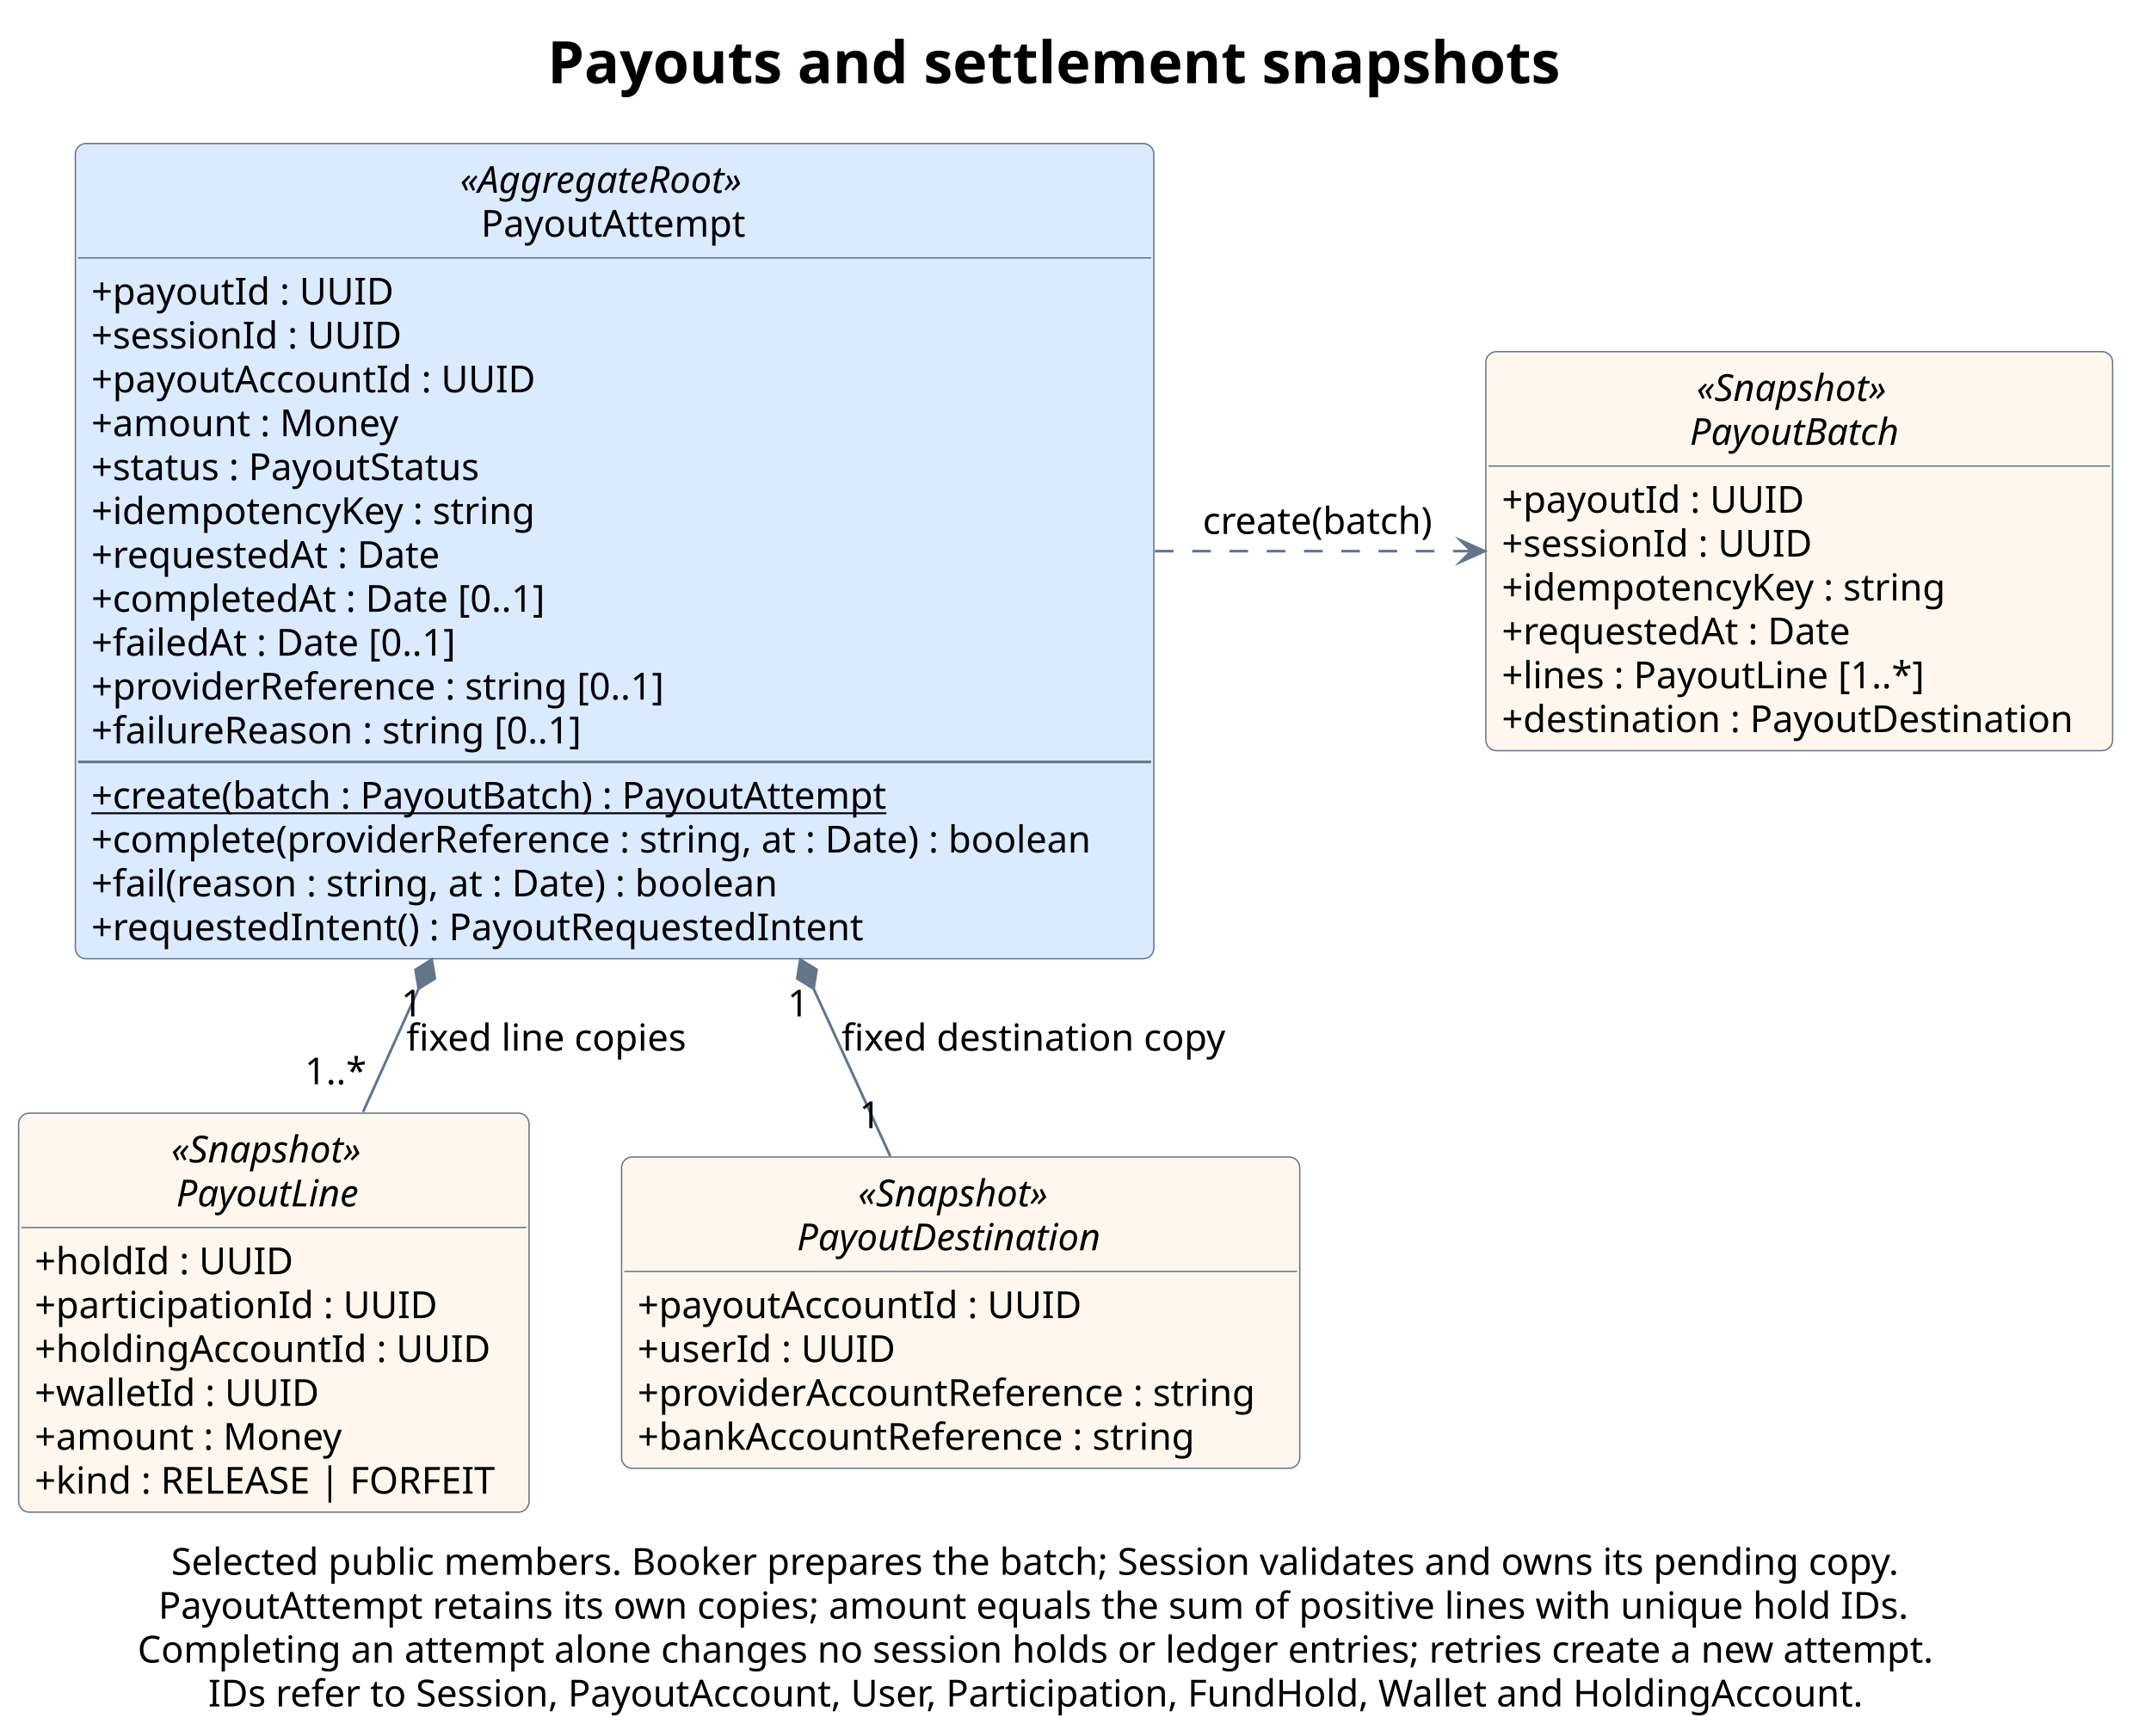
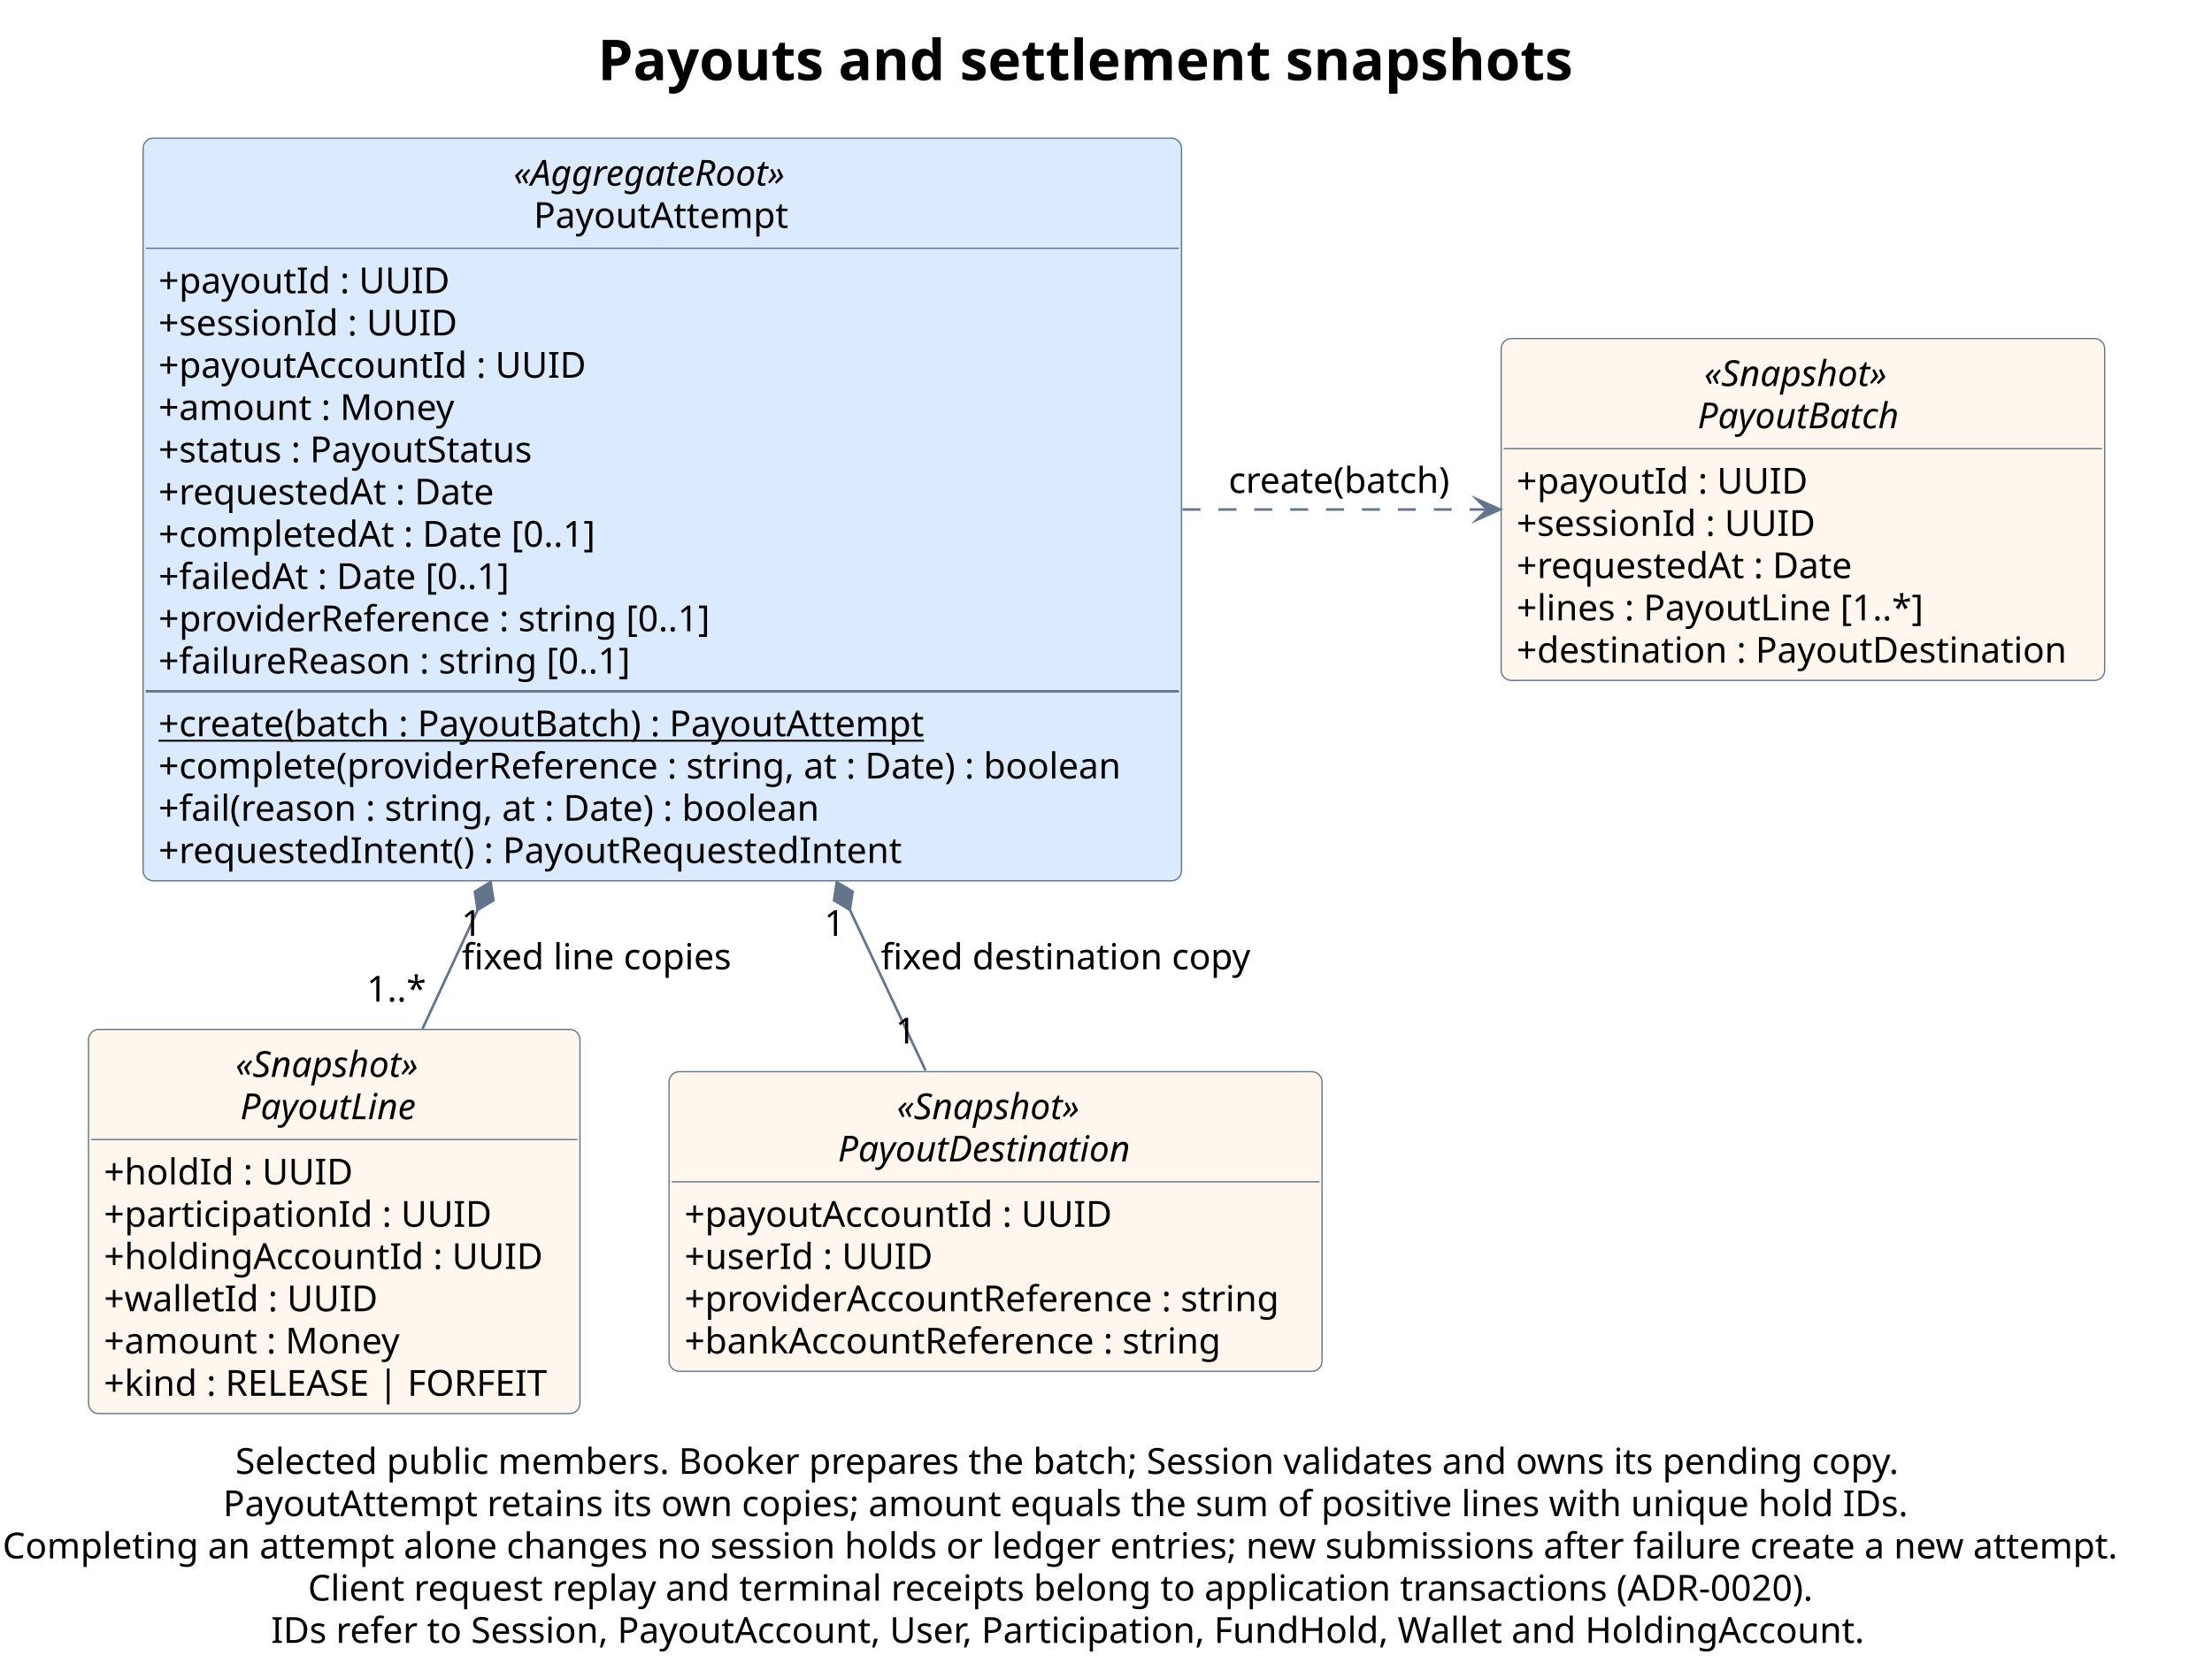
- <svg xmlns="http://www.w3.org/2000/svg" version="1.1" data-diagram-type="CLASS" style="width:808px;height:652px;background:#FFFFFF;" width="808px" height="652px" viewBox="0 0 808 652" zoomAndPan="magnify" preserveAspectRatio="none" contentStyleType="text/css">
+ <svg xmlns="http://www.w3.org/2000/svg" version="1.1" data-diagram-type="CLASS" style="width:863px;height:652px;background:#FFFFFF;" width="863px" height="652px" viewBox="0 0 863 652" zoomAndPan="magnify" preserveAspectRatio="none" contentStyleType="text/css">
  <defs />
  <g font-family="sans-serif" lengthAdjust="spacing">
    <g class="title" data-source-line="1">
-       <text x="205.64" y="31.27" fill="#000" font-size="22" textLength="390.307" font-weight="700">Payouts and settlement snapshots</text>
+       <text x="233.178" y="31.27" fill="#000" font-size="22" textLength="390.307" font-weight="700">Payouts and settlement snapshots</text>
    </g>
    <g class="entity" data-qualified-name="PayoutAttempt" id="ent0001" data-source-line="22">
-       <rect x="28.3" y="53.91" width="405.121" height="306.301" fill="#DBEAFE" style="stroke:#64748B;stroke-width:0.5;" rx="4" ry="4" />
-       <text x="172.81" y="72.445" fill="#000" font-size="14" textLength="116.102" font-style="italic">«AggregateRoot»</text>
-       <text x="180.681" y="88.934" fill="#000" font-size="14" textLength="100.358">PayoutAttempt</text>
-       <line x1="29.3" y1="96.887" x2="432.421" y2="96.887" style="stroke:#64748B;stroke-width:0.5;" />
-       <text x="34.3" y="114.422" fill="#000" font-size="14" textLength="117.564">+payoutId : UUID</text>
-       <text x="34.3" y="130.91" fill="#000" font-size="14" textLength="121.728">+sessionId : UUID</text>
-       <text x="34.3" y="147.398" fill="#000" font-size="14" textLength="172.778">+payoutAccountId : UUID</text>
-       <text x="34.3" y="163.887" fill="#000" font-size="14" textLength="120.894">+amount : Money</text>
-       <text x="34.3" y="180.375" fill="#000" font-size="14" textLength="152.462">+status : PayoutStatus</text>
-       <text x="34.3" y="196.863" fill="#000" font-size="14" textLength="175.588">+idempotencyKey : string</text>
-       <text x="34.3" y="213.352" fill="#000" font-size="14" textLength="138.38">+requestedAt : Date</text>
-       <text x="34.3" y="229.84" fill="#000" font-size="14" textLength="182.014">+completedAt : Date [0..1]</text>
-       <text x="34.3" y="246.328" fill="#000" font-size="14" textLength="148.251">+failedAt : Date [0..1]</text>
-       <text x="34.3" y="262.816" fill="#000" font-size="14" textLength="227.644">+providerReference : string [0..1]</text>
-       <text x="34.3" y="279.305" fill="#000" font-size="14" textLength="196.082">+failureReason : string [0..1]</text>
-       <line x1="29.3" y1="286.258" x2="432.421" y2="286.258" style="stroke:#64748B;stroke-width:1;" />
-       <text x="34.3" y="303.793" fill="#000" font-size="14" textLength="308.465" text-decoration="underline">+create(batch : PayoutBatch) : PayoutAttempt</text>
-       <text x="34.3" y="320.281" fill="#000" font-size="14" textLength="393.121">+complete(providerReference : string, at : Date) : boolean</text>
-       <text x="34.3" y="336.77" fill="#000" font-size="14" textLength="273.684">+fail(reason : string, at : Date) : boolean</text>
-       <text x="34.3" y="353.258" fill="#000" font-size="14" textLength="296.946">+requestedIntent() : PayoutRequestedIntent</text>
+       <rect x="55.838" y="53.91" width="405.121" height="289.813" fill="#DBEAFE" style="stroke:#64748B;stroke-width:0.5;" rx="4" ry="4" />
+       <text x="200.348" y="72.445" fill="#000" font-size="14" textLength="116.102" font-style="italic">«AggregateRoot»</text>
+       <text x="208.22" y="88.934" fill="#000" font-size="14" textLength="100.358">PayoutAttempt</text>
+       <line x1="56.838" y1="96.887" x2="459.959" y2="96.887" style="stroke:#64748B;stroke-width:0.5;" />
+       <text x="61.838" y="114.422" fill="#000" font-size="14" textLength="117.564">+payoutId : UUID</text>
+       <text x="61.838" y="130.91" fill="#000" font-size="14" textLength="121.728">+sessionId : UUID</text>
+       <text x="61.838" y="147.398" fill="#000" font-size="14" textLength="172.778">+payoutAccountId : UUID</text>
+       <text x="61.838" y="163.887" fill="#000" font-size="14" textLength="120.894">+amount : Money</text>
+       <text x="61.838" y="180.375" fill="#000" font-size="14" textLength="152.462">+status : PayoutStatus</text>
+       <text x="61.838" y="196.863" fill="#000" font-size="14" textLength="138.38">+requestedAt : Date</text>
+       <text x="61.838" y="213.352" fill="#000" font-size="14" textLength="182.014">+completedAt : Date [0..1]</text>
+       <text x="61.838" y="229.84" fill="#000" font-size="14" textLength="148.251">+failedAt : Date [0..1]</text>
+       <text x="61.838" y="246.328" fill="#000" font-size="14" textLength="227.644">+providerReference : string [0..1]</text>
+       <text x="61.838" y="262.816" fill="#000" font-size="14" textLength="196.082">+failureReason : string [0..1]</text>
+       <line x1="56.838" y1="269.77" x2="459.959" y2="269.77" style="stroke:#64748B;stroke-width:1;" />
+       <text x="61.838" y="287.305" fill="#000" font-size="14" textLength="308.465" text-decoration="underline">+create(batch : PayoutBatch) : PayoutAttempt</text>
+       <text x="61.838" y="303.793" fill="#000" font-size="14" textLength="393.121">+complete(providerReference : string, at : Date) : boolean</text>
+       <text x="61.838" y="320.281" fill="#000" font-size="14" textLength="273.684">+fail(reason : string, at : Date) : boolean</text>
+       <text x="61.838" y="336.77" fill="#000" font-size="14" textLength="296.946">+requestedIntent() : PayoutRequestedIntent</text>
    </g>
-     <g class="entity" data-qualified-name="PayoutBatch" id="ent0002" data-source-line="41">
-       <rect x="558.14" y="132.11" width="235.446" height="149.906" fill="#FFF7ED" style="stroke:#64748B;stroke-width:0.5;" rx="4" ry="4" />
-       <text x="637.312" y="150.645" fill="#000" font-size="14" textLength="77.103" font-style="italic">«Snapshot»</text>
-       <text x="634.769" y="167.134" fill="#000" font-size="14" textLength="82.188" font-style="italic">PayoutBatch</text>
-       <line x1="559.14" y1="175.087" x2="792.586" y2="175.087" style="stroke:#64748B;stroke-width:0.5;" />
-       <text x="564.14" y="192.622" fill="#000" font-size="14" textLength="117.564">+payoutId : UUID</text>
-       <text x="564.14" y="209.11" fill="#000" font-size="14" textLength="121.728">+sessionId : UUID</text>
-       <text x="564.14" y="225.598" fill="#000" font-size="14" textLength="175.588">+idempotencyKey : string</text>
-       <text x="564.14" y="242.087" fill="#000" font-size="14" textLength="138.38">+requestedAt : Date</text>
-       <text x="564.14" y="258.575" fill="#000" font-size="14" textLength="167.439">+lines : PayoutLine [1..*]</text>
-       <text x="564.14" y="275.063" fill="#000" font-size="14" textLength="223.446">+destination : PayoutDestination</text>
+     <g class="entity" data-qualified-name="PayoutBatch" id="ent0002" data-source-line="40">
+       <rect x="585.678" y="132.11" width="235.446" height="133.418" fill="#FFF7ED" style="stroke:#64748B;stroke-width:0.5;" rx="4" ry="4" />
+       <text x="664.85" y="150.645" fill="#000" font-size="14" textLength="77.103" font-style="italic">«Snapshot»</text>
+       <text x="662.307" y="167.134" fill="#000" font-size="14" textLength="82.188" font-style="italic">PayoutBatch</text>
+       <line x1="586.678" y1="175.087" x2="820.125" y2="175.087" style="stroke:#64748B;stroke-width:0.5;" />
+       <text x="591.678" y="192.622" fill="#000" font-size="14" textLength="117.564">+payoutId : UUID</text>
+       <text x="591.678" y="209.11" fill="#000" font-size="14" textLength="121.728">+sessionId : UUID</text>
+       <text x="591.678" y="225.598" fill="#000" font-size="14" textLength="138.38">+requestedAt : Date</text>
+       <text x="591.678" y="242.087" fill="#000" font-size="14" textLength="167.439">+lines : PayoutLine [1..*]</text>
+       <text x="591.678" y="258.575" fill="#000" font-size="14" textLength="223.446">+destination : PayoutDestination</text>
    </g>
-     <g class="entity" data-qualified-name="PayoutLine" id="ent0003" data-source-line="50">
-       <rect x="7" y="418.21" width="191.73" height="149.906" fill="#FFF7ED" style="stroke:#64748B;stroke-width:0.5;" rx="4" ry="4" />
-       <text x="64.314" y="436.745" fill="#000" font-size="14" textLength="77.103" font-style="italic">«Snapshot»</text>
-       <text x="66.211" y="453.234" fill="#000" font-size="14" textLength="73.309" font-style="italic">PayoutLine</text>
-       <line x1="8" y1="461.187" x2="197.73" y2="461.187" style="stroke:#64748B;stroke-width:0.5;" />
-       <text x="13" y="478.722" fill="#000" font-size="14" textLength="101.329">+holdId : UUID</text>
-       <text x="13" y="495.21" fill="#000" font-size="14" textLength="157.069">+participationId : UUID</text>
-       <text x="13" y="511.698" fill="#000" font-size="14" textLength="178.008">+holdingAccountId : UUID</text>
-       <text x="13" y="528.187" fill="#000" font-size="14" textLength="110.831">+walletId : UUID</text>
-       <text x="13" y="544.675" fill="#000" font-size="14" textLength="120.894">+amount : Money</text>
-       <text x="13" y="561.163" fill="#000" font-size="14" textLength="179.73">+kind : RELEASE | FORFEIT</text>
+     <g class="entity" data-qualified-name="PayoutLine" id="ent0003" data-source-line="48">
+       <rect x="34.538" y="401.72" width="191.73" height="149.906" fill="#FFF7ED" style="stroke:#64748B;stroke-width:0.5;" rx="4" ry="4" />
+       <text x="91.852" y="420.255" fill="#000" font-size="14" textLength="77.103" font-style="italic">«Snapshot»</text>
+       <text x="93.749" y="436.744" fill="#000" font-size="14" textLength="73.309" font-style="italic">PayoutLine</text>
+       <line x1="35.538" y1="444.697" x2="225.269" y2="444.697" style="stroke:#64748B;stroke-width:0.5;" />
+       <text x="40.538" y="462.232" fill="#000" font-size="14" textLength="101.329">+holdId : UUID</text>
+       <text x="40.538" y="478.72" fill="#000" font-size="14" textLength="157.069">+participationId : UUID</text>
+       <text x="40.538" y="495.208" fill="#000" font-size="14" textLength="178.008">+holdingAccountId : UUID</text>
+       <text x="40.538" y="511.697" fill="#000" font-size="14" textLength="110.831">+walletId : UUID</text>
+       <text x="40.538" y="528.185" fill="#000" font-size="14" textLength="120.894">+amount : Money</text>
+       <text x="40.538" y="544.673" fill="#000" font-size="14" textLength="179.73">+kind : RELEASE | FORFEIT</text>
    </g>
-     <g class="entity" data-qualified-name="PayoutDestination" id="ent0004" data-source-line="59">
-       <rect x="233.49" y="434.7" width="254.758" height="116.93" fill="#FFF7ED" style="stroke:#64748B;stroke-width:0.5;" rx="4" ry="4" />
-       <text x="322.318" y="453.235" fill="#000" font-size="14" textLength="77.103" font-style="italic">«Snapshot»</text>
-       <text x="299.366" y="469.724" fill="#000" font-size="14" textLength="123.006" font-style="italic">PayoutDestination</text>
-       <line x1="234.49" y1="477.677" x2="487.248" y2="477.677" style="stroke:#64748B;stroke-width:0.5;" />
-       <text x="239.49" y="495.212" fill="#000" font-size="14" textLength="172.778">+payoutAccountId : UUID</text>
-       <text x="239.49" y="511.7" fill="#000" font-size="14" textLength="100.536">+userId : UUID</text>
-       <text x="239.49" y="528.188" fill="#000" font-size="14" textLength="242.758">+providerAccountReference : string</text>
-       <text x="239.49" y="544.677" fill="#000" font-size="14" textLength="219.399">+bankAccountReference : string</text>
+     <g class="entity" data-qualified-name="PayoutDestination" id="ent0004" data-source-line="57">
+       <rect x="261.028" y="418.21" width="254.758" height="116.93" fill="#FFF7ED" style="stroke:#64748B;stroke-width:0.5;" rx="4" ry="4" />
+       <text x="349.856" y="436.745" fill="#000" font-size="14" textLength="77.103" font-style="italic">«Snapshot»</text>
+       <text x="326.904" y="453.234" fill="#000" font-size="14" textLength="123.006" font-style="italic">PayoutDestination</text>
+       <line x1="262.028" y1="461.187" x2="514.786" y2="461.187" style="stroke:#64748B;stroke-width:0.5;" />
+       <text x="267.028" y="478.722" fill="#000" font-size="14" textLength="172.778">+payoutAccountId : UUID</text>
+       <text x="267.028" y="495.21" fill="#000" font-size="14" textLength="100.536">+userId : UUID</text>
+       <text x="267.028" y="511.698" fill="#000" font-size="14" textLength="242.758">+providerAccountReference : string</text>
+       <text x="267.028" y="528.187" fill="#000" font-size="14" textLength="219.399">+bankAccountReference : string</text>
    </g>
-     <g class="link" data-entity-1="ent0001" data-entity-2="ent0002" id="lnk5" data-source-line="66" data-link-type="dependency">
-       <path d="M433.83,207.06 C476.24,207.06 514.6,207.06 552.69,207.06" style="stroke:#64748B;stroke-width:1;stroke-dasharray:7,7;" fill="none" id="PayoutAttempt-to-PayoutBatch" codeLine="66" />
-       <polygon points="557.69,207.06,548.69,203.06,552.69,207.06,548.69,211.06,557.69,207.06" fill="#64748B" style="stroke:#64748B;stroke-width:1;stroke-linejoin:miter;stroke-miterlimit:10;" />
-       <text x="451.78" y="200.595" fill="#000" font-size="14" textLength="88.211">create(batch)</text>
+     <g class="link" data-entity-1="ent0001" data-entity-2="ent0002" id="lnk5" data-source-line="64" data-link-type="dependency">
+       <path d="M461.368,198.82 C503.778,198.82 542.138,198.82 580.228,198.82" style="stroke:#64748B;stroke-width:1;stroke-dasharray:7,7;" fill="none" id="PayoutAttempt-to-PayoutBatch" codeLine="64" />
+       <polygon points="585.228,198.82,576.228,194.82,580.228,198.82,576.228,202.82,585.228,198.82" fill="#64748B" style="stroke:#64748B;stroke-width:1;stroke-linejoin:miter;stroke-miterlimit:10;" />
+       <text x="479.318" y="192.355" fill="#000" font-size="14" textLength="88.211">create(batch)</text>
    </g>
-     <g class="link" data-entity-1="ent0001" data-entity-2="ent0003" id="lnk6" data-source-line="67" data-link-type="composition">
-       <path d="M157.254,371.452 C148.304,391.332 144.39,399.99 136.39,417.75" style="stroke:#64748B;stroke-width:1;" fill="none" id="PayoutAttempt-backto-PayoutLine" codeLine="67" />
-       <polygon points="162.18,360.51,156.069,364.339,157.254,371.452,163.364,367.623,162.18,360.51" fill="#64748B" style="stroke:#64748B;stroke-width:1;stroke-linejoin:miter;stroke-miterlimit:10;" />
-       <text x="152.64" y="394.745" fill="#000" font-size="14" textLength="111.398">fixed line copies</text>
-       <text x="150.68" y="381.877" fill="#000" font-size="14">1</text>
-       <text x="114.463" y="407.358" fill="#000" font-size="14" textLength="24.459">1..*</text>
+     <g class="link" data-entity-1="ent0001" data-entity-2="ent0003" id="lnk6" data-source-line="65" data-link-type="composition">
+       <path d="M186.356,355.095 C177.156,374.915 173.098,383.66 164.828,401.48" style="stroke:#64748B;stroke-width:1;" fill="none" id="PayoutAttempt-backto-PayoutLine" codeLine="65" />
+       <polygon points="191.408,344.21,185.254,347.968,186.356,355.095,192.51,351.337,191.408,344.21" fill="#64748B" style="stroke:#64748B;stroke-width:1;stroke-linejoin:miter;stroke-miterlimit:10;" />
+       <text x="180.178" y="378.255" fill="#000" font-size="14" textLength="111.398">fixed line copies</text>
+       <text x="179.99" y="365.187" fill="#000" font-size="14">1</text>
+       <text x="143.058" y="390.85" fill="#000" font-size="14" textLength="24.459">1..*</text>
    </g>
-     <g class="link" data-entity-1="ent0001" data-entity-2="ent0004" id="lnk7" data-source-line="68" data-link-type="composition">
-       <path d="M305.614,371.422 C317.664,397.752 324.5,412.69 334.44,434.41" style="stroke:#64748B;stroke-width:1;" fill="none" id="PayoutAttempt-backto-PayoutDestination" codeLine="68" />
-       <polygon points="300.62,360.51,299.48,367.631,305.614,371.422,306.754,364.301,300.62,360.51" fill="#64748B" style="stroke:#64748B;stroke-width:1;stroke-linejoin:miter;stroke-miterlimit:10;" />
-       <text x="316.11" y="394.745" fill="#000" font-size="14" textLength="151.17">fixed destination copy</text>
-       <text x="295.826" y="381.877" fill="#000" font-size="14">1</text>
-       <text x="322.783" y="423.839" fill="#000" font-size="14">1</text>
+     <g class="link" data-entity-1="ent0001" data-entity-2="ent0004" id="lnk7" data-source-line="66" data-link-type="composition">
+       <path d="M331.565,355.064 C343.855,381.134 350.878,396.05 361.108,417.76" style="stroke:#64748B;stroke-width:1;" fill="none" id="PayoutAttempt-backto-PayoutDestination" codeLine="66" />
+       <polygon points="326.448,344.21,325.389,351.343,331.565,355.064,332.625,347.932,326.448,344.21" fill="#64748B" style="stroke:#64748B;stroke-width:1;stroke-linejoin:miter;stroke-miterlimit:10;" />
+       <text x="343.648" y="378.255" fill="#000" font-size="14" textLength="151.17">fixed destination copy</text>
+       <text x="321.571" y="365.187" fill="#000" font-size="14">1</text>
+       <text x="349.346" y="407.17" fill="#000" font-size="14">1</text>
    </g>
-     <g class="caption" data-source-line="71">
-       <text x="64.284" y="591.652" fill="#000" font-size="14" textLength="673.019">Selected public members. Booker prepares the batch; Session validates and owns its pending copy.</text>
-       <text x="59.485" y="608.14" fill="#000" font-size="14" textLength="682.616">PayoutAttempt retains its own copies; amount equals the sum of positive lines with unique hold IDs.</text>
-       <text x="51.672" y="624.628" fill="#000" font-size="14" textLength="698.243">Completing an attempt alone changes no session holds or ledger entries; retries create a new attempt.</text>
-       <text x="78.216" y="641.116" fill="#000" font-size="14" textLength="645.155">IDs refer to Session, PayoutAccount, User, Participation, FundHold, Wallet and HoldingAccount.</text>
+     <g class="caption" data-source-line="69">
+       <text x="91.822" y="575.162" fill="#000" font-size="14" textLength="673.019">Selected public members. Booker prepares the batch; Session validates and owns its pending copy.</text>
+       <text x="87.023" y="591.65" fill="#000" font-size="14" textLength="682.616">PayoutAttempt retains its own copies; amount equals the sum of positive lines with unique hold IDs.</text>
+       <text x="1" y="608.138" fill="#000" font-size="14" textLength="854.663">Completing an attempt alone changes no session holds or ledger entries; new submissions after failure create a new attempt.</text>
+       <text x="120.154" y="624.626" fill="#000" font-size="14" textLength="616.355">Client request replay and terminal receipts belong to application transactions (ADR-0020).</text>
+       <text x="105.754" y="641.115" fill="#000" font-size="14" textLength="645.155">IDs refer to Session, PayoutAccount, User, Participation, FundHold, Wallet and HoldingAccount.</text>
    </g>
  </g>
</svg>
